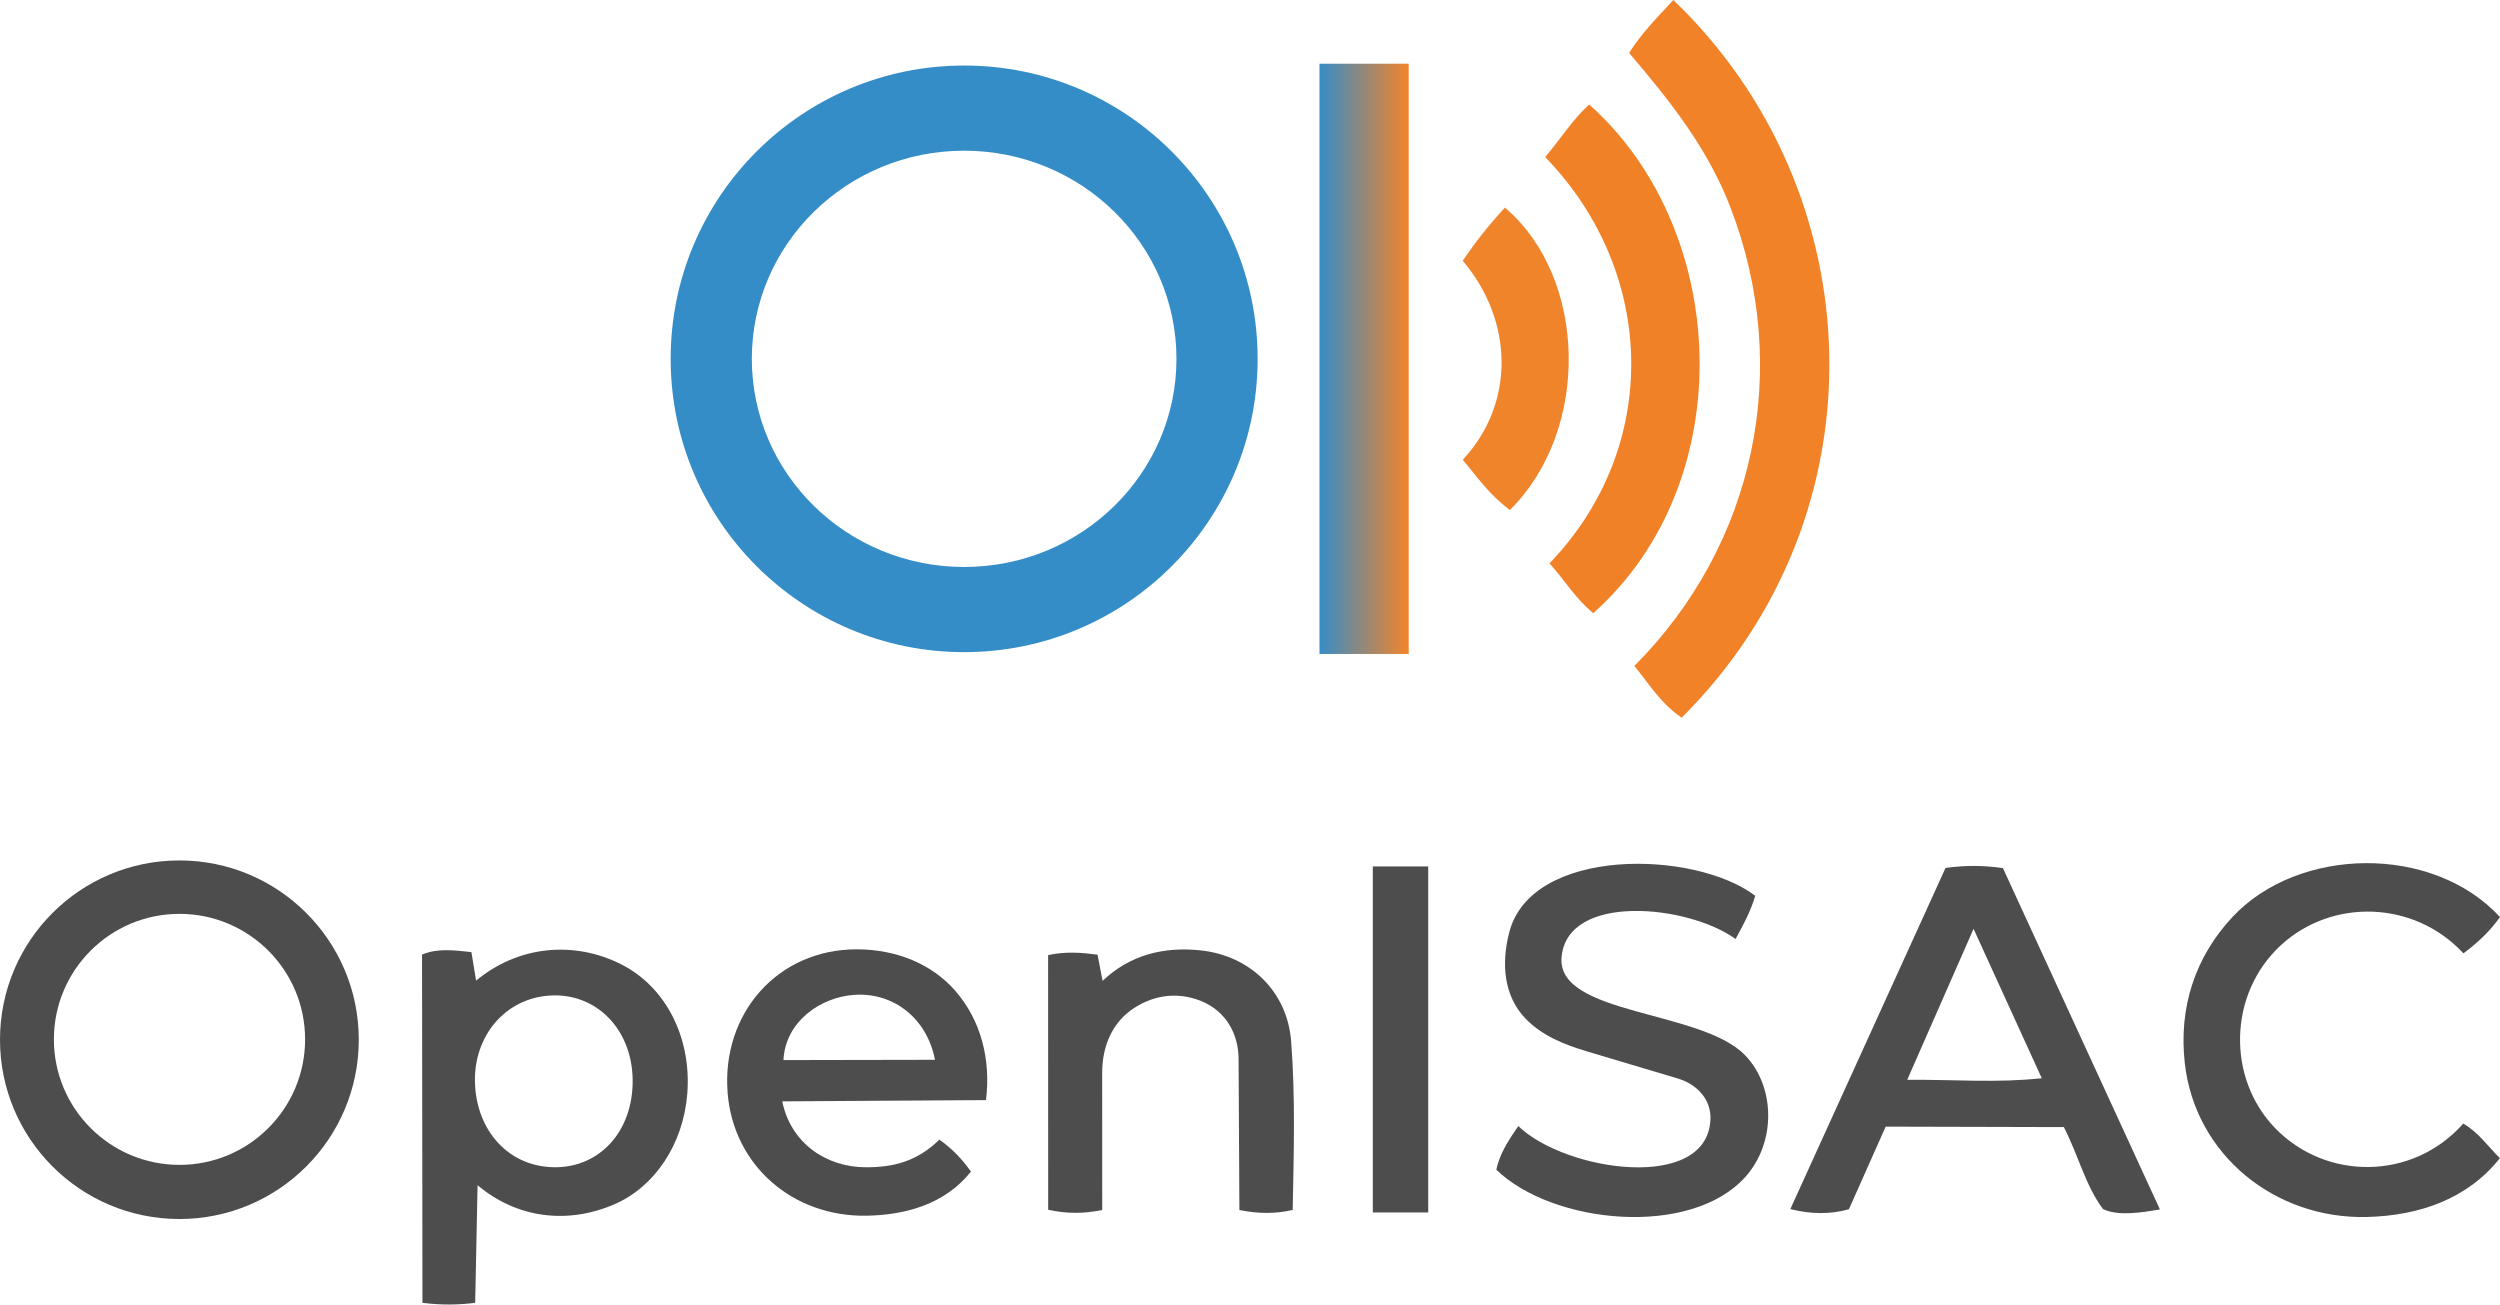
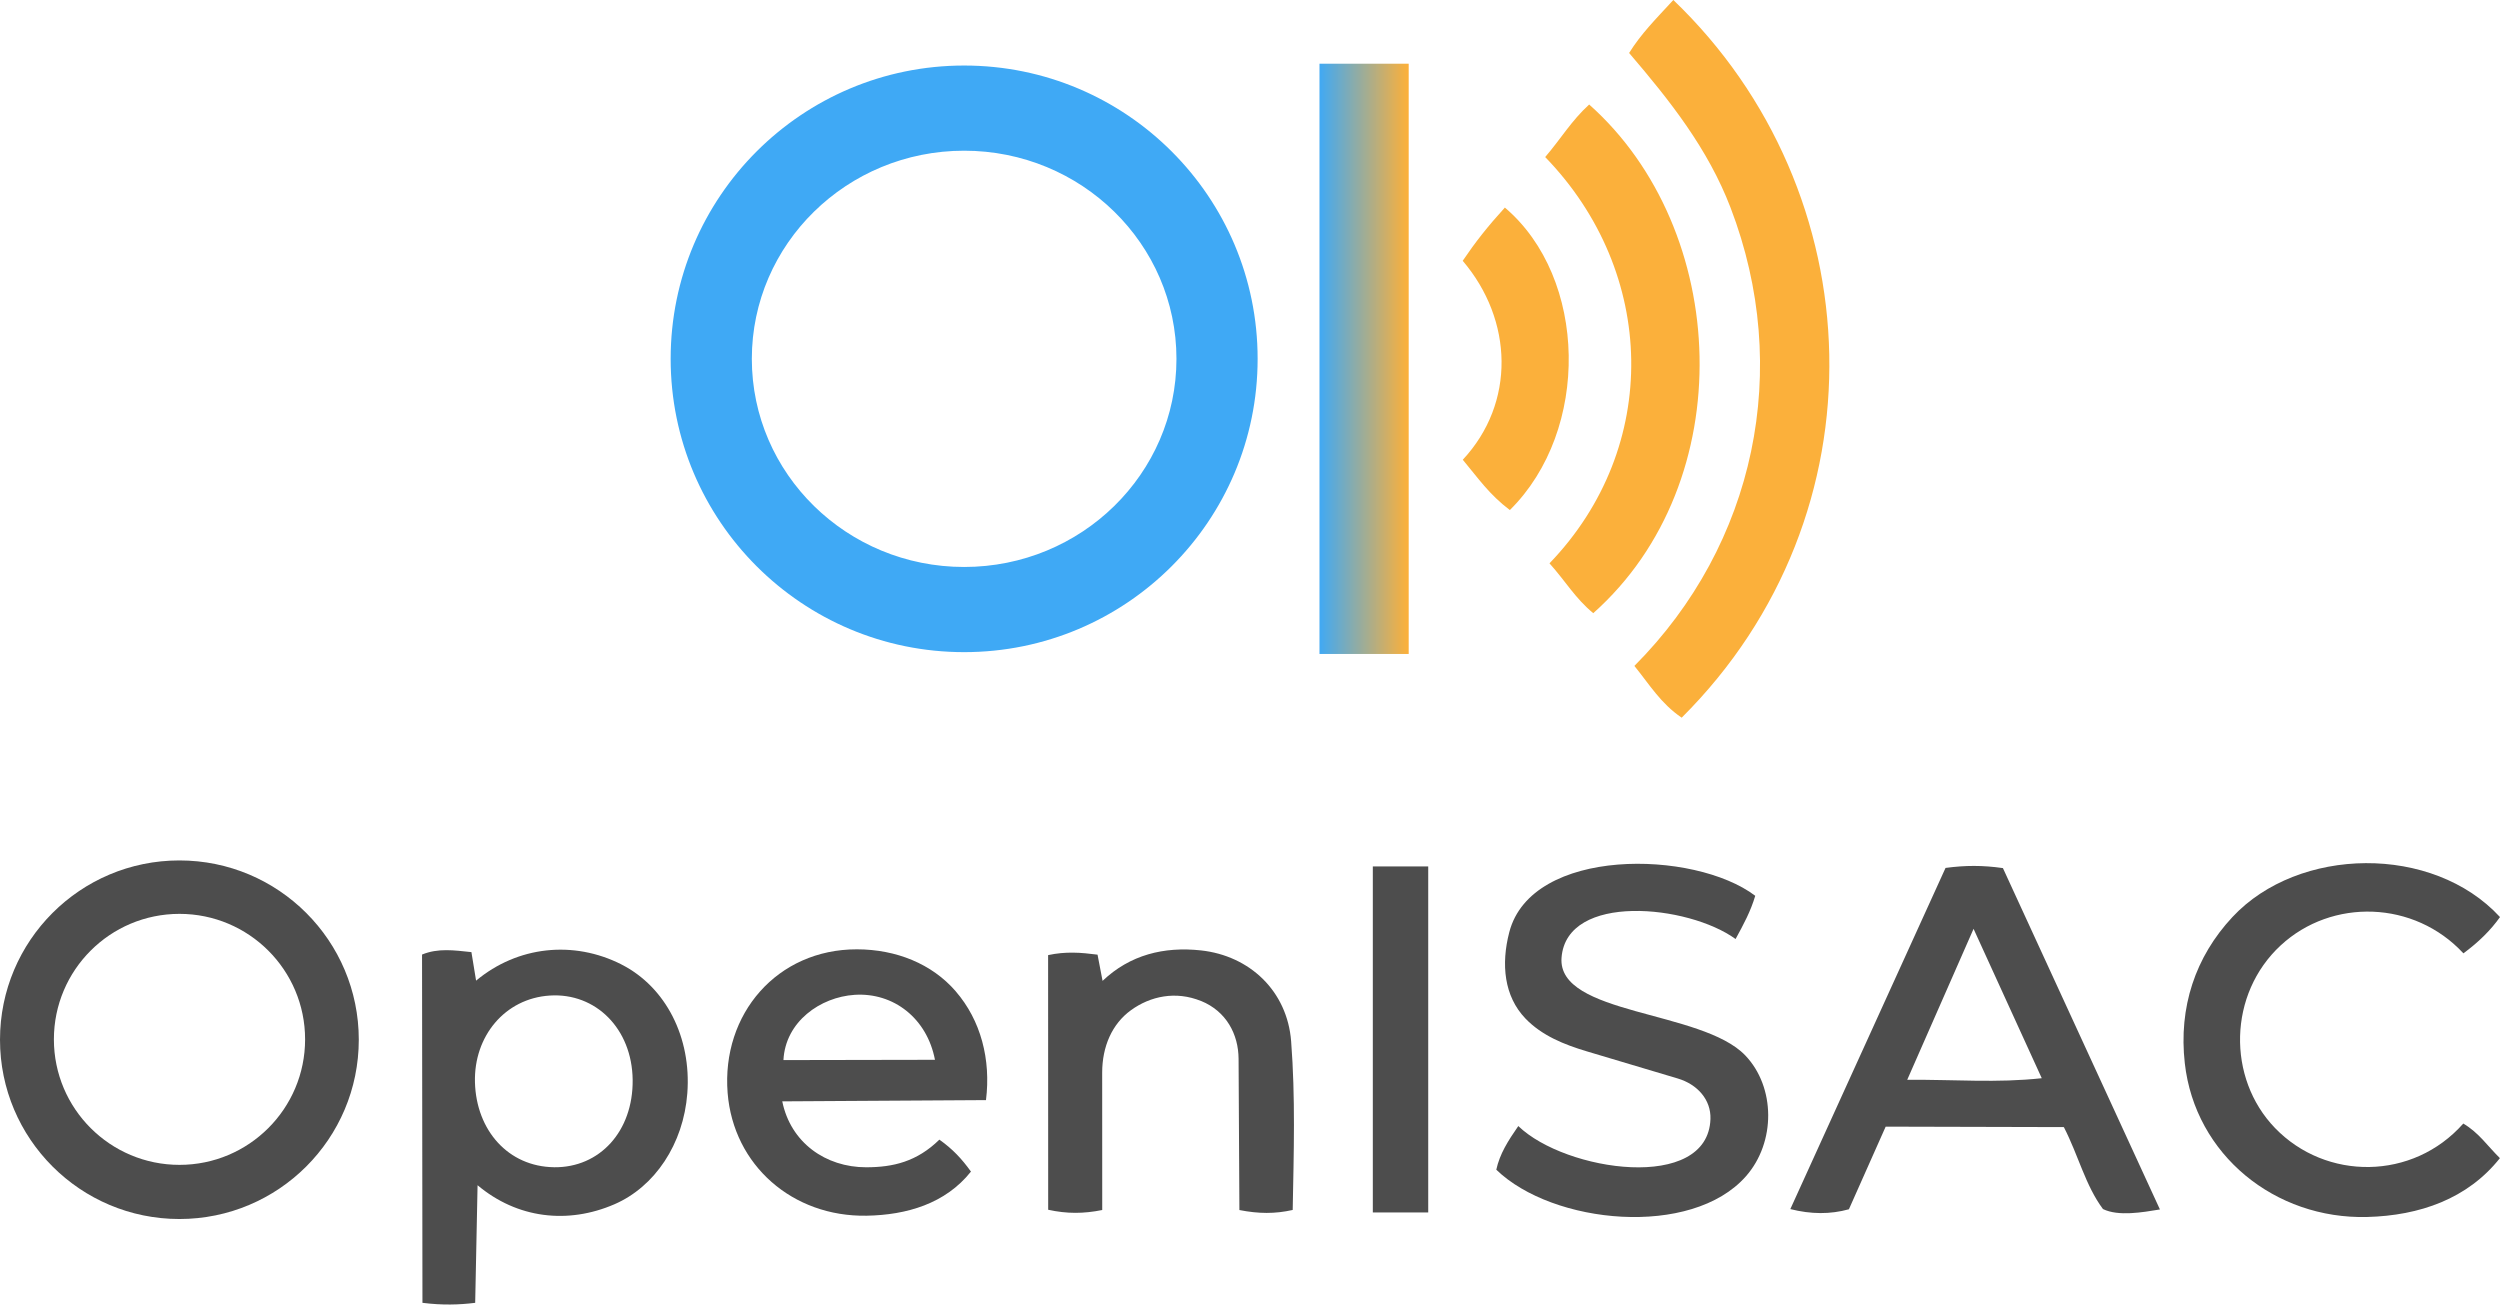
<svg xmlns="http://www.w3.org/2000/svg" id="_图层_2" data-name="图层 2" viewBox="0 0 975.09 508.81">
  <defs>
    <style>
      .cls-1 {
-         fill: url(#_未命名的渐变_54);
+         fill: #4d4d4d;
      }

      .cls-2 {
-         fill: #358dc8;
+         fill: #3fa9f5;
      }

      .cls-3 {
-         fill: #4d4d4d;
+         fill: url(#_未命名的渐变_16);
      }

      .cls-4 {
-         fill: #f0842b;
-       }
- 
-       .cls-5 {
-         fill: #f18227;
-       }
- 
-       .cls-6 {
-         fill: #f18126;
+         fill: #fbb03b;
      }
    </style>
-     <linearGradient id="_未命名的渐变_54" data-name="未命名的渐变 54" x1="514.44" y1="139.96" x2="549.23" y2="139.96" gradientUnits="userSpaceOnUse">
-       <stop offset="0" stop-color="#358dc8" />
-       <stop offset=".99" stop-color="#f0842b" />
+     <linearGradient id="_未命名的渐变_16" data-name="未命名的渐变 16" x1="514.44" y1="139.96" x2="549.23" y2="139.96" gradientUnits="userSpaceOnUse">
+       <stop offset="0" stop-color="#3fa9f5" />
+       <stop offset=".99" stop-color="#fbb03b" />
    </linearGradient>
  </defs>
  <g id="_图层_1-2" data-name="图层 1">
-     <g>
-       <path class="cls-3" d="M680.96,458.81c-21.23,24.07-75.25,18.8-97.35-2.58,1.32-6.12,4.57-11.25,8.58-17.03,18.44,17.81,73.99,25.92,74.95-2.75.25-7.54-5.1-13.52-12.76-15.8l-35.48-10.59c-8.77-2.62-17.54-6.12-23.96-12.84-8.28-8.66-9.53-21.1-6.26-33.65,8.66-33.34,72.16-32.19,95.93-14.18-1.82,6.1-4.49,11.03-7.67,16.86-18.48-13.42-65.89-18.16-67.88,7.25-1.76,22.54,54.7,20.39,71.67,38.16,11.78,12.34,11.96,33.85.23,47.15Z" />
-       <path class="cls-3" d="M960.77,438.22c6.11,3.63,9.29,8.58,14.28,13.5-12.58,15.86-31.3,22.42-51.8,22.95-35.84.91-67.07-24.16-71.1-59.97-2.45-21.79,4.06-41.48,18.61-57.05,25.72-27.54,78.11-28.45,104.33.04-3.74,5.27-8.34,9.74-14.27,14.15-19.16-20.71-51.31-21.57-71.26-3.11-20.48,18.94-21.03,51.75-2.22,71.24,19.88,20.59,53.73,20.53,73.43-1.74Z" />
-       <path class="cls-3" d="M468.5,390.45c-9.94-4.07-19.85-1.89-27.38,3.56-7.39,5.35-11.23,14.19-11.23,24.38l.02,53.56c-7.24,1.46-13.72,1.51-21.08-.1l-.03-99.32c6.83-1.48,12.77-1.03,19.28-.18l1.96,10.23c10.72-10.2,23.98-13.44,38.36-11.89,19.03,2.06,33.67,15.86,35.19,35.44,1.69,21.89,1.03,43.36.61,65.8-6.97,1.56-13.25,1.5-20.79.03l-.32-58.98c-.05-9.63-4.82-18.55-14.59-22.55Z" />
-       <rect class="cls-3" x="535.45" y="337.94" width="21.61" height="134.96" />
-       <path class="cls-3" d="M69.97,335.6c-38.65,0-69.97,31.31-69.97,69.93s31.33,69.93,69.97,69.93,69.97-31.31,69.97-69.93-31.33-69.93-69.97-69.93ZM70.01,454.34c-27.05,0-48.99-21.92-48.99-48.95s21.93-48.95,48.99-48.95,48.99,21.92,48.99,48.95-21.93,48.95-48.99,48.95Z" />
-       <path class="cls-3" d="M242.4,376.17c-18.7-9.48-40.51-7.19-56.71,6.32l-1.82-11.13c-6.71-.71-13.01-1.63-19.26.95l.16,135.84c7.83.98,14.23.78,20.57,0l.93-45.87c15.45,13,35.22,15.31,53.42,7.41,15.69-6.81,26.89-23.44,28.39-43.27,1.65-21.74-8.37-41.45-25.69-50.24ZM216.11,455.26c-17.82-.22-30.35-14.31-30.86-33.13-.48-17.94,11.66-32.71,29.19-33.83,17.89-1.15,32.1,12.91,32.32,32.9.21,20.02-12.84,34.28-30.65,34.07Z" />
-       <path class="cls-3" d="M781.22,338.59c-7.99-1.14-14.71-1.09-22.39-.07l-60.54,133.07c8.09,2.03,15.56,2.09,22.85.07l14.34-32.23,69.5.18c5.77,11.25,8.38,22.73,15.26,31.97,6.01,2.91,15.27,1.3,22.21.15l-61.24-133.14ZM743.89,421.15l25.87-58.87,26.6,58.26c-17.46,1.91-33.86.5-52.47.61Z" />
-       <path class="cls-3" d="M372.76,386.63c-9.28-10.71-23.22-16.34-38.53-16.36-31.08-.04-52.86,25.19-50.43,56,2.24,28.27,25.39,48.4,54.19,47.9,15.62-.27,30.76-4.68,40.72-17.21-3.61-5.01-7.12-8.77-12.32-12.46-8.75,8.56-17.97,10.78-28.57,10.78-15.79,0-29.45-9.61-32.71-25.71l79.46-.49c1.97-15.85-2-31.11-11.81-42.43ZM305.57,413.47c.76-15.01,14.41-24.59,27.78-25.45,15.16-.97,28.22,9.15,31.32,25.34l-59.1.11Z" />
-       <g>
-         <path class="cls-5" d="M655.91,279.92c-8.16-5.56-12.41-12.74-18.44-20.19,47.27-47.46,61.59-115.95,37.51-178.73-8.82-22.98-23.46-41.52-39.57-60.34,4.81-7.64,10.07-12.87,17.25-20.66,78.08,74.83,83.01,200.5,3.26,279.92Z" />
-         <path class="cls-6" d="M621.42,239.16c-7.1-5.9-10.59-12.2-17.06-19.44,43.59-45.3,41.97-113.42-1.68-158.46,6.41-7.51,10.09-14.01,17.15-20.5,54.97,48.83,59.31,147.07,1.59,198.41Z" />
-         <path class="cls-4" d="M588.9,198.95c-8.12-6.15-12.3-12.38-18.36-19.63,20.65-22.16,19.69-54.47-.03-77.6,4.97-7.34,9.66-13.31,16.44-20.76,32.29,27.39,33.46,86.81,1.95,117.98Z" />
-         <path class="cls-2" d="M376.05,25.56c-63.22,0-114.47,51.22-114.47,114.4s51.25,114.4,114.47,114.4,114.47-51.22,114.47-114.4-51.25-114.4-114.47-114.4ZM376.05,221.14c-45.74,0-82.81-36.35-82.81-81.18s37.08-81.18,82.81-81.18,82.81,36.35,82.81,81.18-37.08,81.18-82.81,81.18Z" />
-         <rect class="cls-1" x="514.65" y="24.85" width="34.79" height="230.22" />
-       </g>
-     </g>
+     <path class="cls-1" d="M680.96,458.81c-21.23,24.07-75.25,18.8-97.35-2.58,1.32-6.12,4.57-11.25,8.58-17.03,18.44,17.81,73.99,25.92,74.95-2.75.25-7.54-5.1-13.52-12.76-15.8l-35.48-10.59c-8.77-2.62-17.54-6.12-23.96-12.84-8.28-8.66-9.53-21.1-6.26-33.65,8.66-33.34,72.16-32.19,95.93-14.18-1.82,6.1-4.49,11.03-7.67,16.86-18.48-13.42-65.89-18.16-67.88,7.25-1.76,22.54,54.7,20.39,71.67,38.16,11.78,12.34,11.96,33.85.23,47.15Z" />
+     <path class="cls-1" d="M960.77,438.22c6.11,3.63,9.29,8.58,14.28,13.5-12.58,15.86-31.3,22.42-51.8,22.95-35.84.91-67.07-24.16-71.1-59.97-2.45-21.79,4.06-41.48,18.61-57.05,25.72-27.54,78.11-28.45,104.33.04-3.74,5.27-8.34,9.74-14.27,14.15-19.16-20.71-51.31-21.57-71.26-3.11-20.48,18.94-21.03,51.75-2.22,71.24,19.88,20.59,53.73,20.53,73.43-1.74Z" />
+     <path class="cls-1" d="M468.5,390.45c-9.94-4.07-19.85-1.89-27.38,3.56-7.39,5.35-11.23,14.19-11.23,24.38l.02,53.56c-7.24,1.46-13.72,1.51-21.08-.1l-.03-99.32c6.83-1.48,12.77-1.03,19.28-.18l1.96,10.23c10.72-10.2,23.98-13.44,38.36-11.89,19.03,2.06,33.67,15.86,35.19,35.44,1.69,21.89,1.03,43.36.61,65.8-6.97,1.56-13.25,1.5-20.79.03l-.32-58.98c-.05-9.63-4.82-18.55-14.59-22.55Z" />
+     <rect class="cls-1" x="535.45" y="337.94" width="21.61" height="134.96" />
+     <path class="cls-1" d="M69.97,335.6c-38.65,0-69.97,31.31-69.97,69.93s31.33,69.93,69.97,69.93,69.97-31.31,69.97-69.93-31.33-69.93-69.97-69.93ZM70.01,454.34c-27.05,0-48.99-21.92-48.99-48.95s21.93-48.95,48.99-48.95,48.99,21.92,48.99,48.95-21.93,48.95-48.99,48.95Z" />
+     <path class="cls-1" d="M242.4,376.17c-18.7-9.48-40.51-7.19-56.71,6.32l-1.82-11.13c-6.71-.71-13.01-1.63-19.26.95l.16,135.84c7.83.98,14.23.78,20.57,0l.93-45.87c15.45,13,35.22,15.31,53.42,7.41,15.69-6.81,26.89-23.44,28.39-43.27,1.65-21.74-8.37-41.45-25.69-50.24ZM216.11,455.26c-17.82-.22-30.35-14.31-30.86-33.13-.48-17.94,11.66-32.71,29.19-33.83,17.89-1.15,32.1,12.91,32.32,32.9.21,20.02-12.84,34.28-30.65,34.07Z" />
+     <path class="cls-1" d="M781.22,338.59c-7.99-1.14-14.71-1.09-22.39-.07l-60.54,133.07c8.09,2.03,15.56,2.09,22.85.07l14.34-32.23,69.5.18c5.77,11.25,8.38,22.73,15.26,31.97,6.01,2.91,15.27,1.3,22.21.15l-61.24-133.14ZM743.89,421.15l25.87-58.87,26.6,58.26c-17.46,1.91-33.86.5-52.47.61Z" />
+     <path class="cls-1" d="M372.76,386.63c-9.28-10.71-23.22-16.34-38.53-16.36-31.08-.04-52.86,25.19-50.43,56,2.24,28.27,25.39,48.4,54.19,47.9,15.62-.27,30.76-4.68,40.72-17.21-3.61-5.01-7.12-8.77-12.32-12.46-8.75,8.56-17.97,10.78-28.57,10.78-15.79,0-29.45-9.61-32.71-25.71l79.46-.49c1.97-15.85-2-31.11-11.81-42.43ZM305.57,413.47c.76-15.01,14.41-24.59,27.78-25.45,15.16-.97,28.22,9.15,31.32,25.34l-59.1.11Z" />
+     <path class="cls-4" d="M655.91,279.92c-8.16-5.56-12.41-12.74-18.44-20.19,47.27-47.46,61.59-115.95,37.51-178.73-8.82-22.98-23.46-41.52-39.57-60.34,4.81-7.64,10.07-12.87,17.25-20.66,78.08,74.83,83.01,200.5,3.26,279.92Z" />
+     <path class="cls-4" d="M621.42,239.16c-7.1-5.9-10.59-12.2-17.06-19.44,43.59-45.3,41.97-113.42-1.68-158.46,6.41-7.51,10.09-14.01,17.15-20.5,54.97,48.83,59.31,147.07,1.59,198.41Z" />
+     <path class="cls-4" d="M588.9,198.95c-8.12-6.15-12.3-12.38-18.36-19.63,20.65-22.16,19.69-54.47-.03-77.6,4.97-7.34,9.66-13.31,16.44-20.76,32.29,27.39,33.46,86.81,1.95,117.98Z" />
+     <path class="cls-2" d="M376.05,25.56c-63.22,0-114.47,51.22-114.47,114.4s51.25,114.4,114.47,114.4,114.47-51.22,114.47-114.4-51.25-114.4-114.47-114.4ZM376.05,221.14c-45.74,0-82.81-36.35-82.81-81.18s37.08-81.18,82.81-81.18,82.81,36.35,82.81,81.18-37.08,81.18-82.81,81.18Z" />
+     <rect class="cls-3" x="514.65" y="24.85" width="34.79" height="230.22" />
  </g>
</svg>
